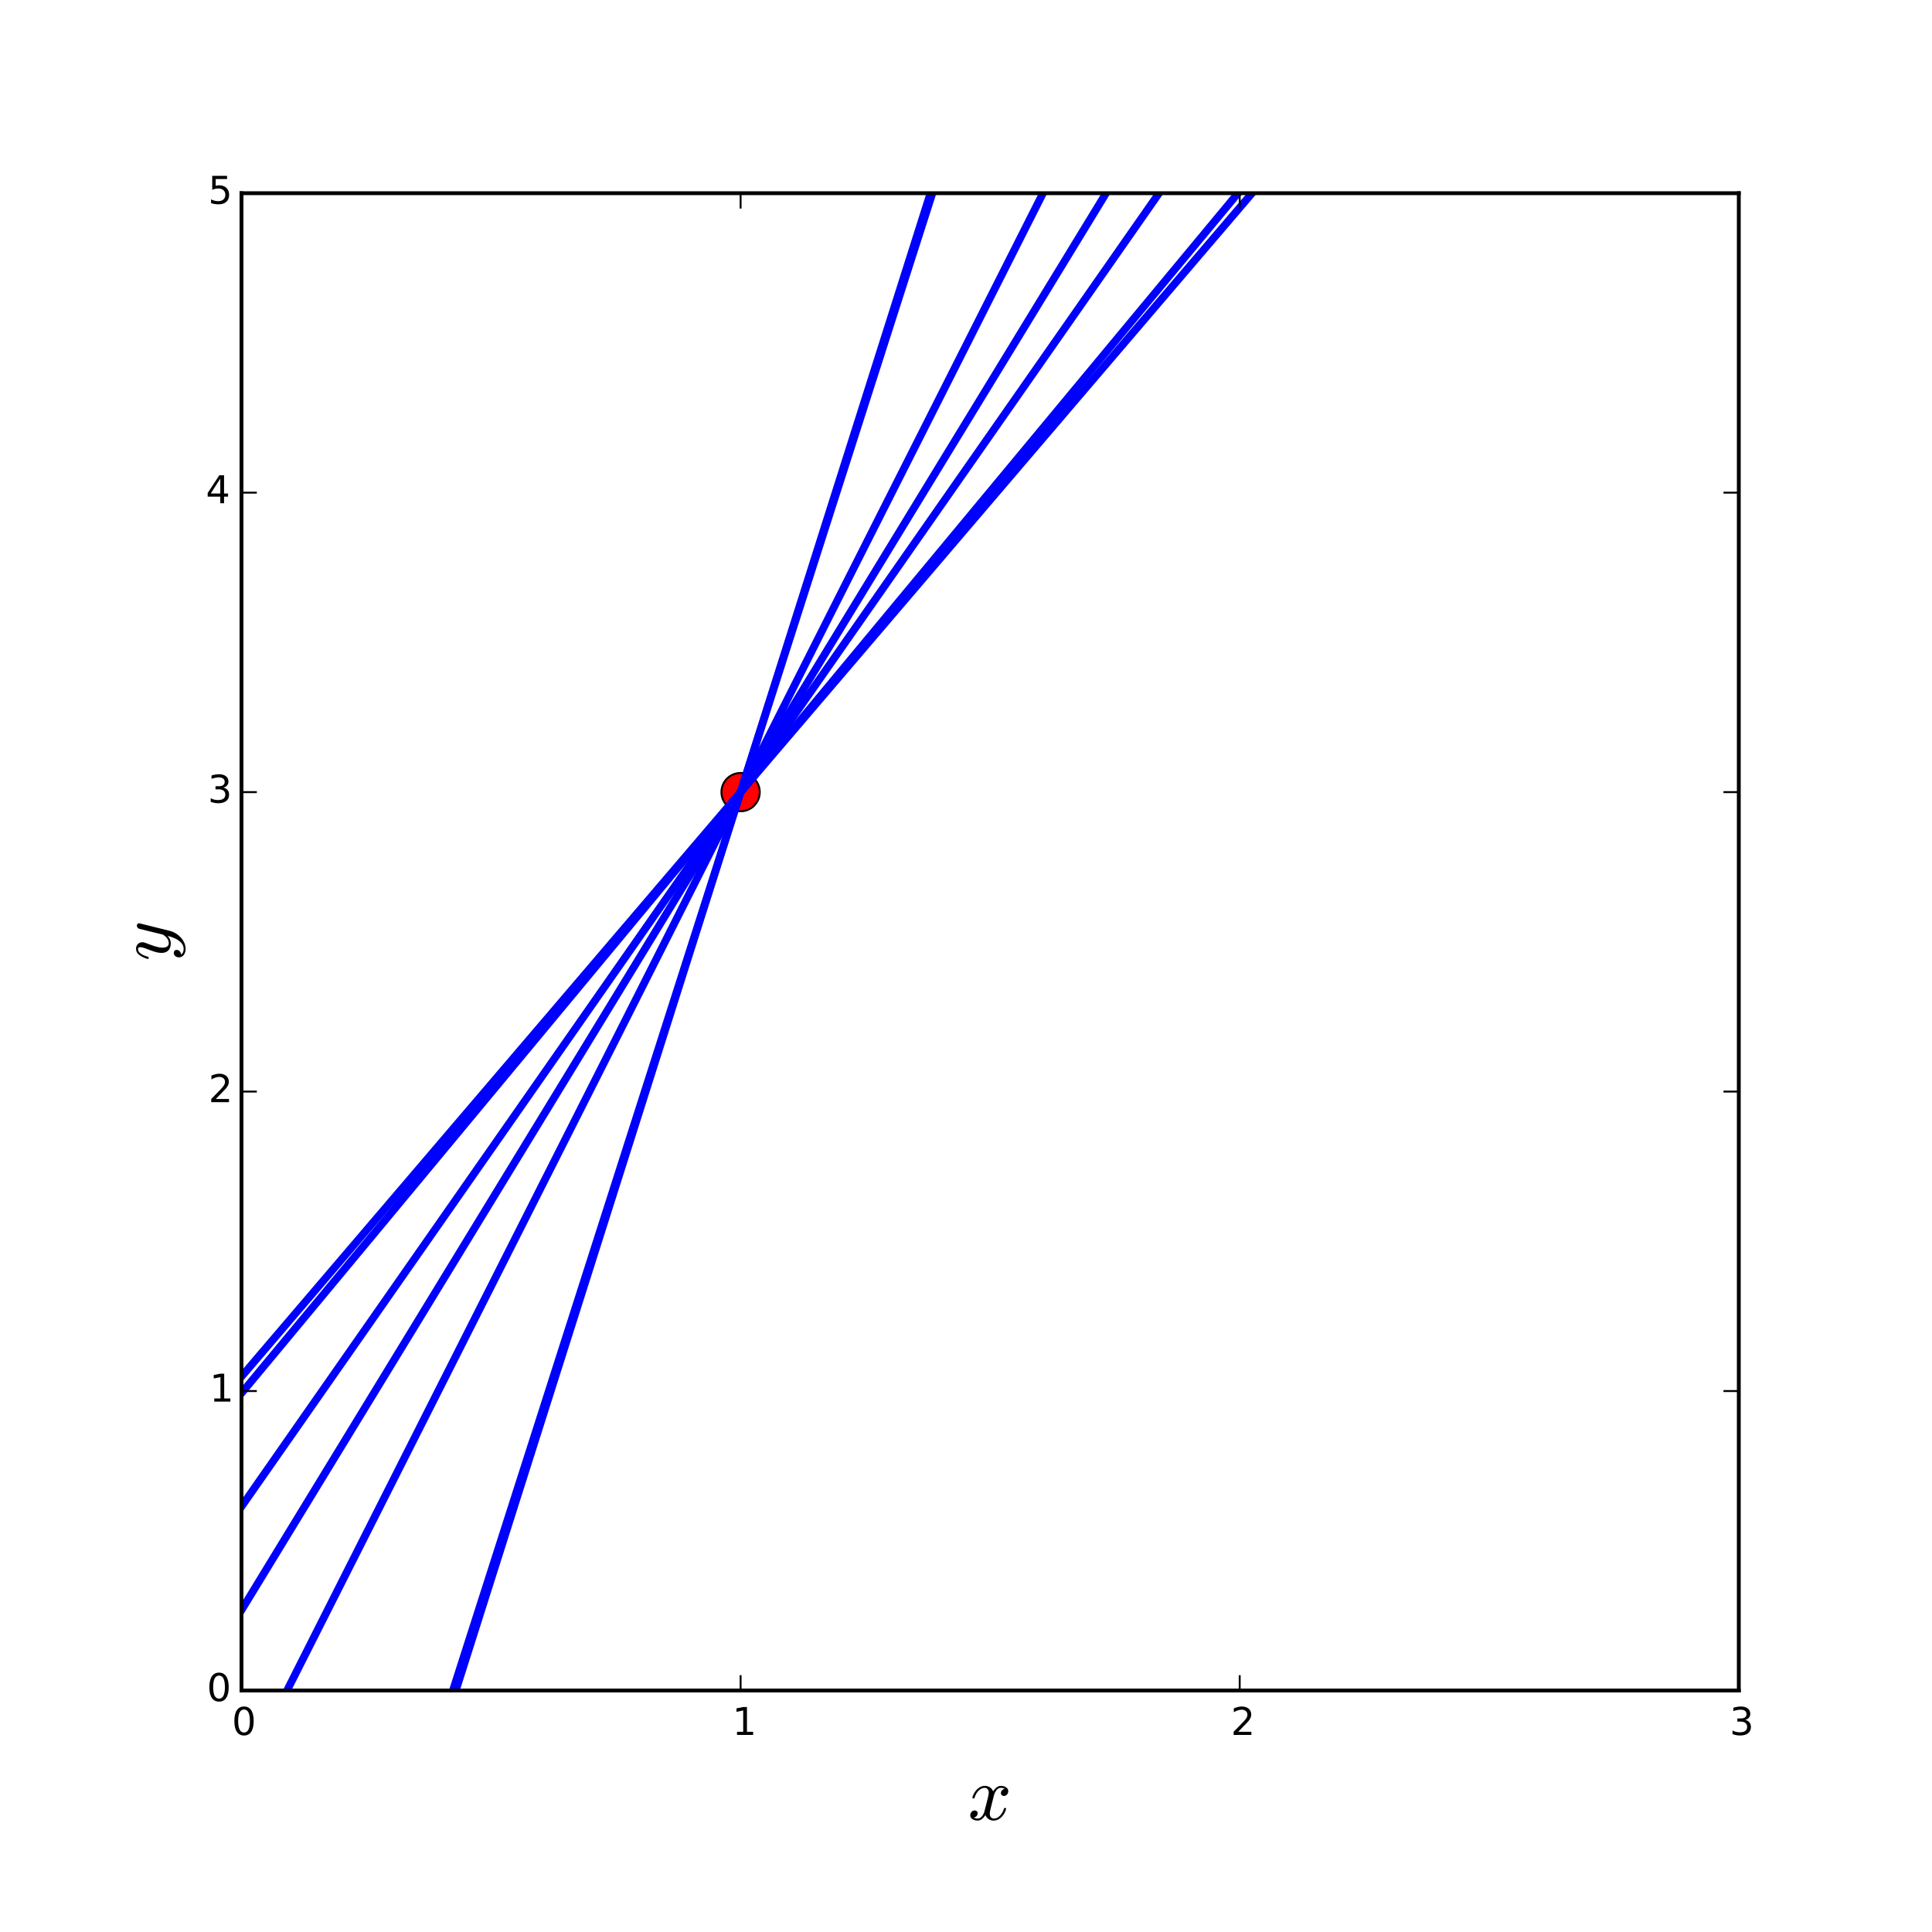
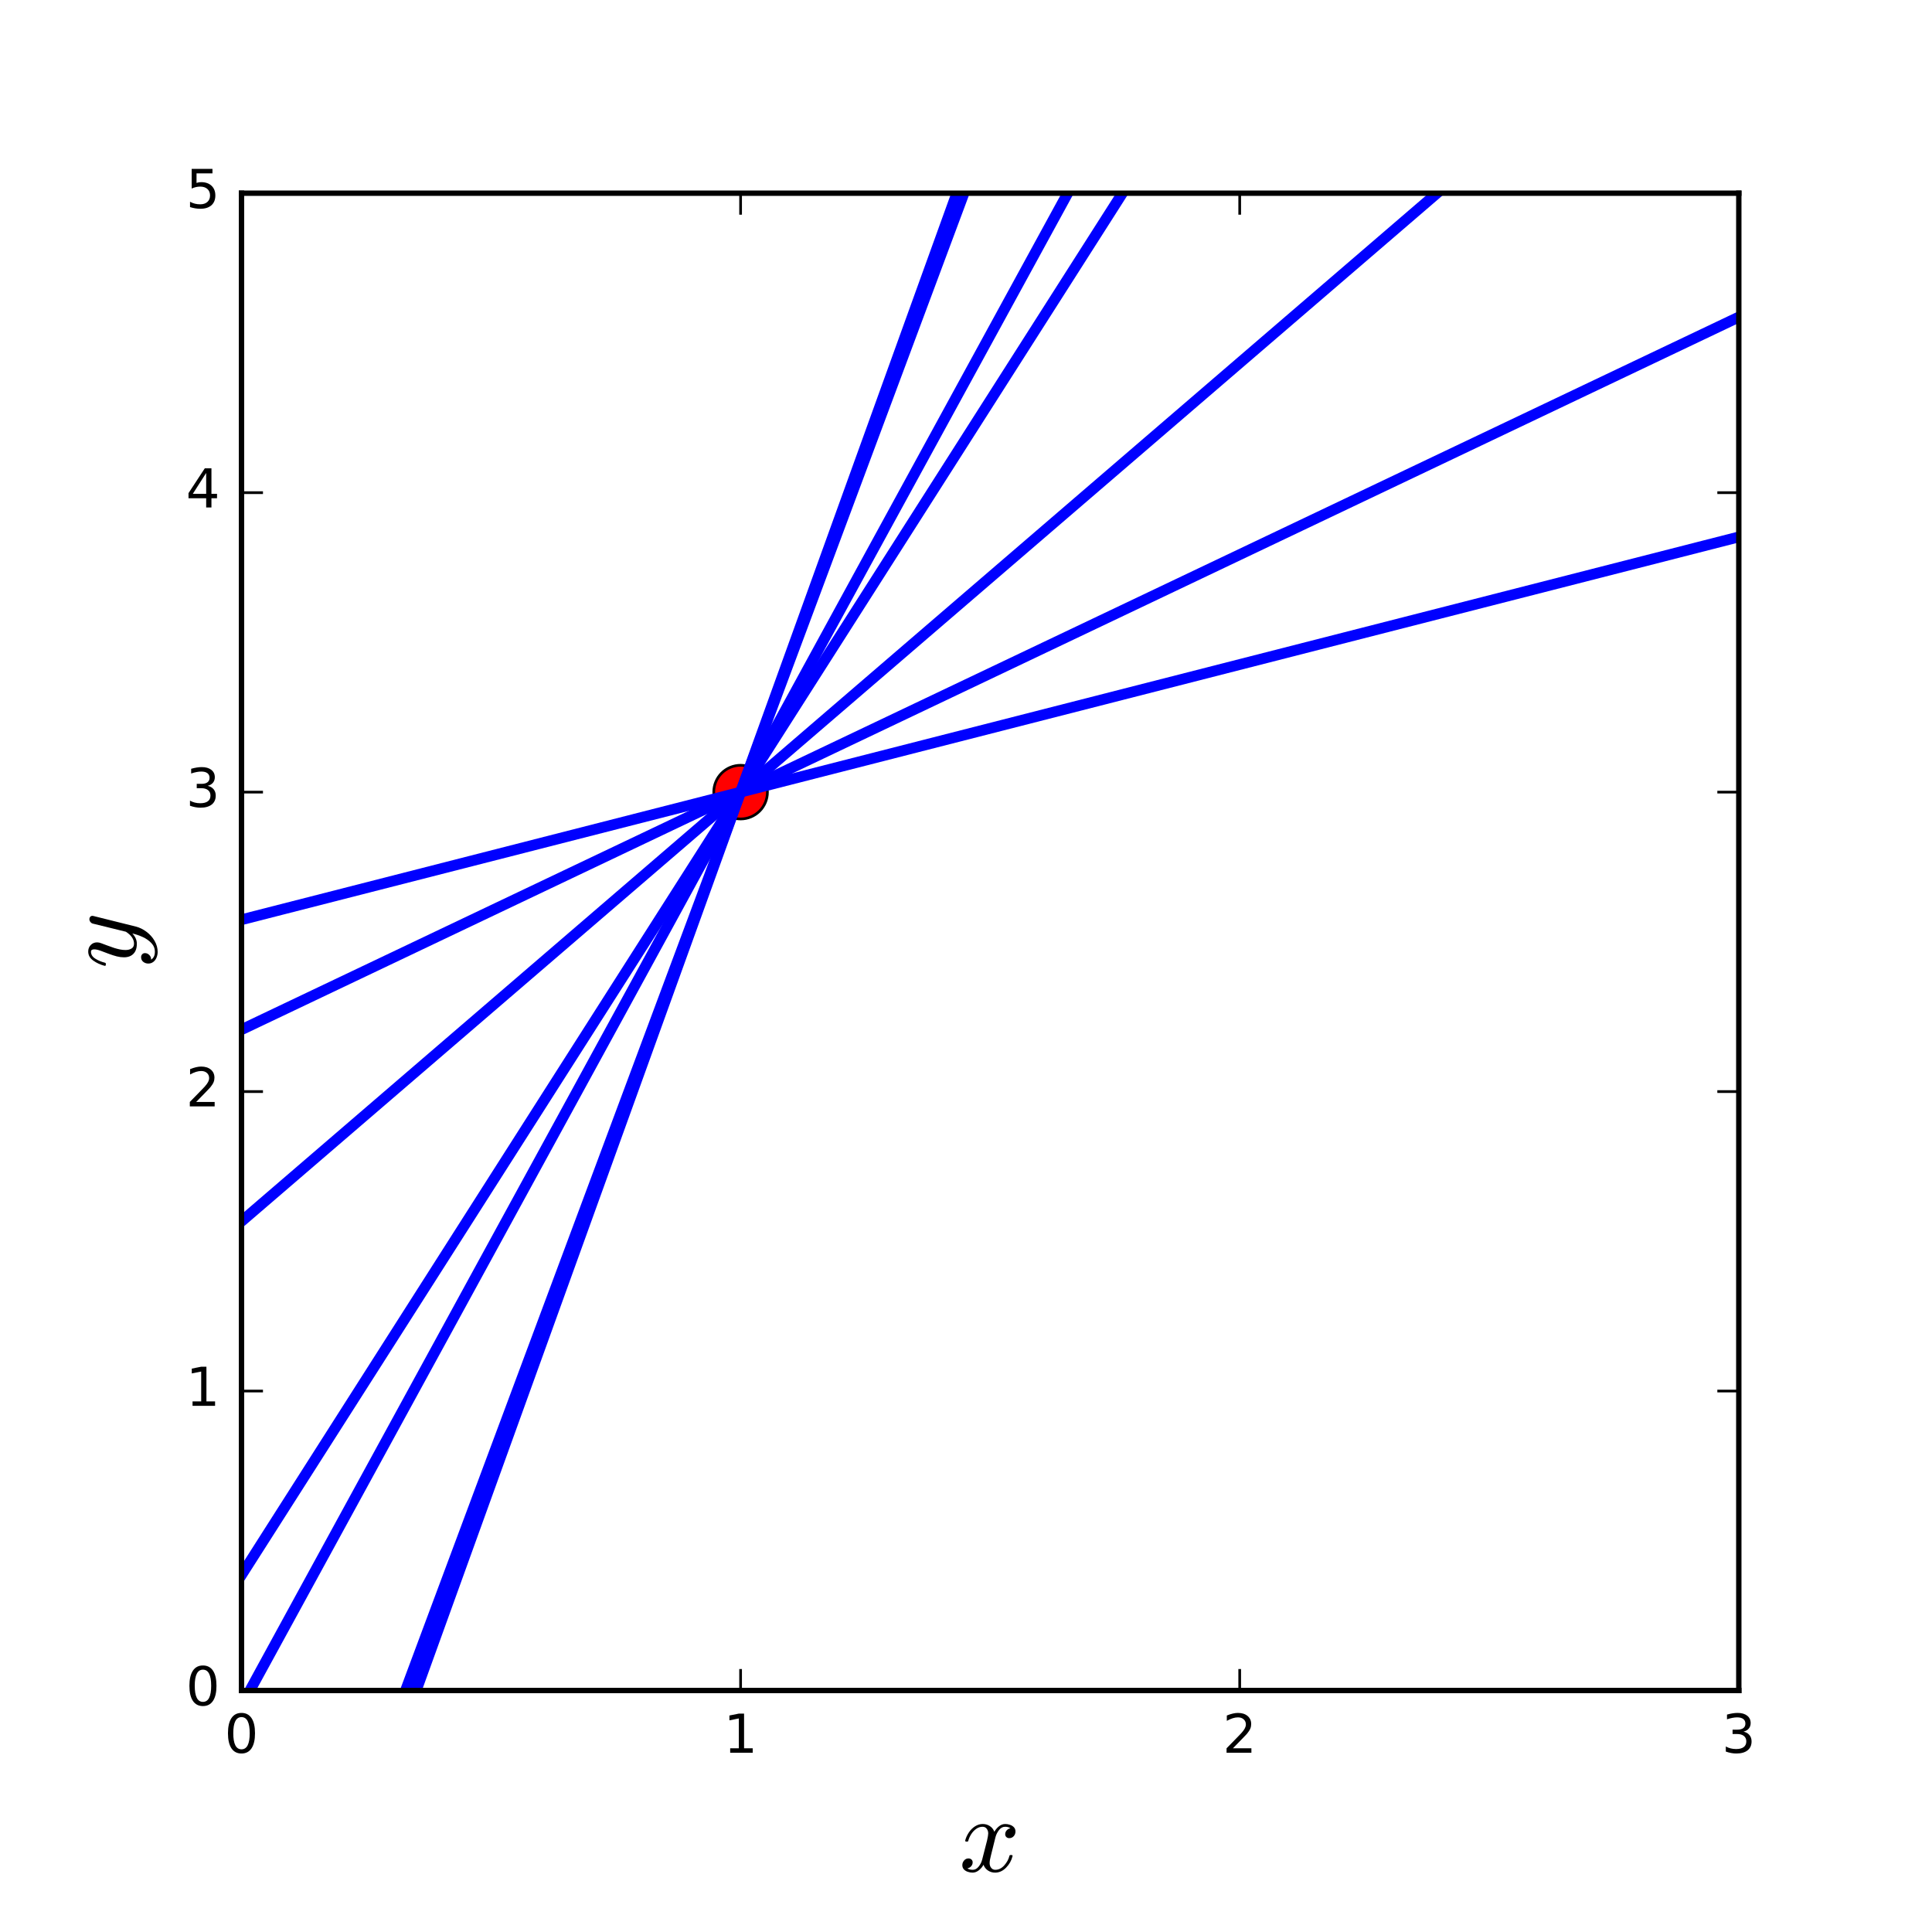
- <svg xmlns="http://www.w3.org/2000/svg" xmlns:xlink="http://www.w3.org/1999/xlink" height="504pt" version="1.1" viewBox="0 0 504 504" width="504pt">
+ <svg xmlns="http://www.w3.org/2000/svg" xmlns:xlink="http://www.w3.org/1999/xlink" height="360pt" version="1.1" viewBox="0 0 360 360" width="360pt">
  <defs>
    <style type="text/css">
- *{stroke-linecap:butt;stroke-linejoin:round;}
+ *{stroke-linecap:butt;stroke-linejoin:round;stroke-miterlimit:100000;}
  </style>
  </defs>
  <g id="figure_1">
    <g id="patch_1">
-       <path d=" M0 504 L504 504 L504 0 L0 0 z " style="fill:#ffffff;" />
+       <path d="M 0 360  L 360 360  L 360 0  L 0 0  z " style="fill:#ffffff;" />
    </g>
    <g id="axes_1">
      <g id="patch_2">
-         <path d=" M63 441 L453.6 441 L453.6 50.4 L63 50.4 z " style="fill:#ffffff;" />
+         <path d="M 45 315  L 324 315  L 324 36  L 45 36  z " style="fill:#ffffff;" />
      </g>
      <g id="line2d_1">
        <defs>
-           <path d=" M0 5 C1.326 5 2.598 4.473 3.536 3.536 C4.473 2.598 5 1.326 5 0 C5 -1.326 4.473 -2.598 3.536 -3.536 C2.598 -4.473 1.326 -5 0 -5 C-1.326 -5 -2.598 -4.473 -3.536 -3.536 C-4.473 -2.598 -5 -1.326 -5 0 C-5 1.326 -4.473 2.598 -3.536 3.536 C-2.598 4.473 -1.326 5 0 5 z " id="m8056b39326" style="stroke:#000000;stroke-width:0.5;" />
+           <path d="M 0 5  C 1.326 5 2.598 4.473 3.536 3.536  C 4.473 2.598 5 1.326 5 0  C 5 -1.326 4.473 -2.598 3.536 -3.536  C 2.598 -4.473 1.326 -5 0 -5  C -1.326 -5 -2.598 -4.473 -3.536 -3.536  C -4.473 -2.598 -5 -1.326 -5 0  C -5 1.326 -4.473 2.598 -3.536 3.536  C -2.598 4.473 -1.326 5 0 5  z " id="m35dc289d24" style="stroke:#000000;stroke-width:0.5;" />
        </defs>
-         <g clip-path="url(#p41d7ee9abc)">
-           <use style="fill:#ff0000;stroke:#000000;stroke-width:0.5;" x="193.2" xlink:href="#m8056b39326" y="206.64" />
+         <g clip-path="url(#peda8dfce49)">
+           <use style="fill:#ff0000;stroke:#000000;stroke-width:0.5;" x="138.0" xlink:href="#m35dc289d24" y="147.6" />
        </g>
      </g>
      <g id="line2d_2">
-         <path clip-path="url(#p41d7ee9abc)" d=" M63 420.02 L319.898 -1" style="fill:none;stroke:#0000ff;stroke-linecap:square;stroke-width:2;" />
+         <path clip-path="url(#peda8dfce49)" d="M 45 396.933  M 58.403 361  L 193.427 -1  " style="fill:none;stroke:#0000ff;stroke-linecap:square;stroke-width:2.0;" />
      </g>
      <g id="line2d_3">
-         <path clip-path="url(#p41d7ee9abc)" d=" M63 359.109 L370.513 -1" style="fill:none;stroke:#0000ff;stroke-linecap:square;stroke-width:2;" />
+         <path clip-path="url(#peda8dfce49)" d="M 45 171.375  L 324 100.05  " style="fill:none;stroke:#0000ff;stroke-linecap:square;stroke-width:2.0;" />
      </g>
      <g id="line2d_4">
-         <path clip-path="url(#p41d7ee9abc)" d=" M63 617.377 M98.623 505 L259.02 -1" style="fill:none;stroke:#0000ff;stroke-linecap:square;stroke-width:2;" />
+         <path clip-path="url(#peda8dfce49)" d="M 45 191.86  L 324 59.081  " style="fill:none;stroke:#0000ff;stroke-linecap:square;stroke-width:2.0;" />
      </g>
      <g id="line2d_5">
-         <path clip-path="url(#p41d7ee9abc)" d=" M63 363.427 L365.63 -1" style="fill:none;stroke:#0000ff;stroke-linecap:square;stroke-width:2;" />
+         <path clip-path="url(#peda8dfce49)" d="M 45 405.157  M 60.944 361  L 191.657 -1  " style="fill:none;stroke:#0000ff;stroke-linecap:square;stroke-width:2.0;" />
      </g>
      <g id="line2d_6">
-         <path clip-path="url(#p41d7ee9abc)" d=" M63 393.004 L338.264 -1" style="fill:none;stroke:#0000ff;stroke-linecap:square;stroke-width:2;" />
+         <path clip-path="url(#peda8dfce49)" d="M 45 317.863  L 219.167 -1  " style="fill:none;stroke:#0000ff;stroke-linecap:square;stroke-width:2.0;" />
      </g>
      <g id="line2d_7">
-         <path clip-path="url(#p41d7ee9abc)" d=" M63 464.53 L298.03 -1" style="fill:none;stroke:#0000ff;stroke-linecap:square;stroke-width:2;" />
+         <path clip-path="url(#peda8dfce49)" d="M 45 227.583  L 310.783 -1  " style="fill:none;stroke:#0000ff;stroke-linecap:square;stroke-width:2.0;" />
      </g>
      <g id="line2d_8">
-         <path clip-path="url(#p41d7ee9abc)" d=" M63 613.218 M97.655 505 L259.693 -1" style="fill:none;stroke:#0000ff;stroke-linecap:square;stroke-width:2;" />
+         <path clip-path="url(#peda8dfce49)" d="M 45 293.48  L 232.734 -1  " style="fill:none;stroke:#0000ff;stroke-linecap:square;stroke-width:2.0;" />
      </g>
      <g id="patch_3">
-         <path d=" M63 441 L63 50.4" style="fill:none;stroke:#000000;stroke-linecap:square;stroke-linejoin:miter;" />
+         <path d="M 45 315  L 324 315  " style="fill:none;stroke:#000000;stroke-linecap:square;stroke-linejoin:miter;" />
      </g>
      <g id="patch_4">
-         <path d=" M453.6 441 L453.6 50.4" style="fill:none;stroke:#000000;stroke-linecap:square;stroke-linejoin:miter;" />
+         <path d="M 45 36  L 324 36  " style="fill:none;stroke:#000000;stroke-linecap:square;stroke-linejoin:miter;" />
      </g>
      <g id="patch_5">
-         <path d=" M63 50.4 L453.6 50.4" style="fill:none;stroke:#000000;stroke-linecap:square;stroke-linejoin:miter;" />
+         <path d="M 45 315  L 45 36  " style="fill:none;stroke:#000000;stroke-linecap:square;stroke-linejoin:miter;" />
      </g>
      <g id="patch_6">
-         <path d=" M63 441 L453.6 441" style="fill:none;stroke:#000000;stroke-linecap:square;stroke-linejoin:miter;" />
+         <path d="M 324 315  L 324 36  " style="fill:none;stroke:#000000;stroke-linecap:square;stroke-linejoin:miter;" />
      </g>
      <g id="matplotlib.axis_1">
        <g id="xtick_1">
          <g id="line2d_9">
            <defs>
-               <path d=" M0 0 L0 -4" id="mc7db9fdffb" style="stroke:#000000;stroke-width:0.5;" />
-             </defs>
-             <g>
-               <use style="stroke:#000000;stroke-width:0.5;" x="63.0" xlink:href="#mc7db9fdffb" y="441.0" />
+               <path d="M 0 0  L 0 -4  " id="mbe67d0f584" style="stroke:#000000;stroke-width:0.5;" />
+             </defs>
+             <g>
+               <use style="stroke:#000000;stroke-width:0.5;" x="45.0" xlink:href="#mbe67d0f584" y="315.0" />
            </g>
          </g>
          <g id="line2d_10">
            <defs>
-               <path d=" M0 0 L0 4" id="m5a7d422ac3" style="stroke:#000000;stroke-width:0.5;" />
-             </defs>
-             <g>
-               <use style="stroke:#000000;stroke-width:0.5;" x="63.0" xlink:href="#m5a7d422ac3" y="50.4" />
+               <path d="M 0 0  L 0 4  " id="m73b41f6426" style="stroke:#000000;stroke-width:0.5;" />
+             </defs>
+             <g>
+               <use style="stroke:#000000;stroke-width:0.5;" x="45.0" xlink:href="#m73b41f6426" y="36.0" />
            </g>
          </g>
          <g id="text_1">
            <defs>
-               <path d=" M31.781 66.406 Q24.172 66.406 20.328 58.906 Q16.5 51.422 16.5 36.375 Q16.5 21.391 20.328 13.891 Q24.172 6.391 31.781 6.391 Q39.453 6.391 43.281 13.891 Q47.125 21.391 47.125 36.375 Q47.125 51.422 43.281 58.906 Q39.453 66.406 31.781 66.406 M31.781 74.219 Q44.047 74.219 50.516 64.516 Q56.984 54.828 56.984 36.375 Q56.984 17.969 50.516 8.266 Q44.047 -1.422 31.781 -1.422 Q19.531 -1.422 13.062 8.266 Q6.594 17.969 6.594 36.375 Q6.594 54.828 13.062 64.516 Q19.531 74.219 31.781 74.219" id="BitstreamVeraSans-Roman-30" />
-             </defs>
-             <g transform="translate(60.48047 452.5984)scale(0.1 -0.1)">
+               <path d="M 31.781 66.406  Q 24.172 66.406 20.328 58.906  Q 16.5 51.422 16.5 36.375  Q 16.5 21.391 20.328 13.891  Q 24.172 6.391 31.781 6.391  Q 39.453 6.391 43.281 13.891  Q 47.125 21.391 47.125 36.375  Q 47.125 51.422 43.281 58.906  Q 39.453 66.406 31.781 66.406  M 31.781 74.219  Q 44.047 74.219 50.516 64.516  Q 56.984 54.828 56.984 36.375  Q 56.984 17.969 50.516 8.266  Q 44.047 -1.422 31.781 -1.422  Q 19.531 -1.422 13.062 8.266  Q 6.594 17.969 6.594 36.375  Q 6.594 54.828 13.062 64.516  Q 19.531 74.219 31.781 74.219  " id="BitstreamVeraSans-Roman-30" />
+             </defs>
+             <g transform="translate(41.81875 326.5984)scale(0.1 -0.1)">
              <use xlink:href="#BitstreamVeraSans-Roman-30" />
            </g>
          </g>
        </g>
        <g id="xtick_2">
          <g id="line2d_11">
            <g>
-               <use style="stroke:#000000;stroke-width:0.5;" x="193.2" xlink:href="#mc7db9fdffb" y="441.0" />
+               <use style="stroke:#000000;stroke-width:0.5;" x="138.0" xlink:href="#mbe67d0f584" y="315.0" />
            </g>
          </g>
          <g id="line2d_12">
            <g>
-               <use style="stroke:#000000;stroke-width:0.5;" x="193.2" xlink:href="#m5a7d422ac3" y="50.4" />
+               <use style="stroke:#000000;stroke-width:0.5;" x="138.0" xlink:href="#m73b41f6426" y="36.0" />
            </g>
          </g>
          <g id="text_2">
            <defs>
-               <path d=" M12.406 8.297 L28.516 8.297 L28.516 63.922 L10.984 60.406 L10.984 69.391 L28.422 72.906 L38.281 72.906 L38.281 8.297 L54.391 8.297 L54.391 0 L12.406 0 z " id="BitstreamVeraSans-Roman-31" />
-             </defs>
-             <g transform="translate(191.0297 452.5984)scale(0.1 -0.1)">
+               <path d="M 12.406 8.297  L 28.516 8.297  L 28.516 63.922  L 10.984 60.406  L 10.984 69.391  L 28.422 72.906  L 38.281 72.906  L 38.281 8.297  L 54.391 8.297  L 54.391 0  L 12.406 0  z " id="BitstreamVeraSans-Roman-31" />
+             </defs>
+             <g transform="translate(134.8187 326.5984)scale(0.1 -0.1)">
              <use xlink:href="#BitstreamVeraSans-Roman-31" />
            </g>
          </g>
        </g>
        <g id="xtick_3">
          <g id="line2d_13">
            <g>
-               <use style="stroke:#000000;stroke-width:0.5;" x="323.4" xlink:href="#mc7db9fdffb" y="441.0" />
+               <use style="stroke:#000000;stroke-width:0.5;" x="231.0" xlink:href="#mbe67d0f584" y="315.0" />
            </g>
          </g>
          <g id="line2d_14">
            <g>
-               <use style="stroke:#000000;stroke-width:0.5;" x="323.4" xlink:href="#m5a7d422ac3" y="50.4" />
+               <use style="stroke:#000000;stroke-width:0.5;" x="231.0" xlink:href="#m73b41f6426" y="36.0" />
            </g>
          </g>
          <g id="text_3">
            <defs>
-               <path d=" M19.188 8.297 L53.609 8.297 L53.609 0 L7.328 0 L7.328 8.297 Q12.938 14.109 22.625 23.891 Q32.328 33.688 34.812 36.531 Q39.547 41.844 41.422 45.531 Q43.312 49.219 43.312 52.781 Q43.312 58.594 39.234 62.25 Q35.156 65.922 28.609 65.922 Q23.969 65.922 18.812 64.312 Q13.672 62.703 7.812 59.422 L7.812 69.391 Q13.766 71.781 18.938 73 Q24.125 74.219 28.422 74.219 Q39.75 74.219 46.484 68.547 Q53.219 62.891 53.219 53.422 Q53.219 48.922 51.531 44.891 Q49.859 40.875 45.406 35.406 Q44.188 33.984 37.641 27.219 Q31.109 20.453 19.188 8.297" id="BitstreamVeraSans-Roman-32" />
-             </defs>
-             <g transform="translate(321.0859 452.5984)scale(0.1 -0.1)">
+               <path d="M 19.188 8.297  L 53.609 8.297  L 53.609 0  L 7.328 0  L 7.328 8.297  Q 12.938 14.109 22.625 23.891  Q 32.328 33.688 34.812 36.531  Q 39.547 41.844 41.422 45.531  Q 43.312 49.219 43.312 52.781  Q 43.312 58.594 39.234 62.25  Q 35.156 65.922 28.609 65.922  Q 23.969 65.922 18.812 64.312  Q 13.672 62.703 7.812 59.422  L 7.812 69.391  Q 13.766 71.781 18.938 73  Q 24.125 74.219 28.422 74.219  Q 39.75 74.219 46.484 68.547  Q 53.219 62.891 53.219 53.422  Q 53.219 48.922 51.531 44.891  Q 49.859 40.875 45.406 35.406  Q 44.188 33.984 37.641 27.219  Q 31.109 20.453 19.188 8.297  " id="BitstreamVeraSans-Roman-32" />
+             </defs>
+             <g transform="translate(227.8187 326.5984)scale(0.1 -0.1)">
              <use xlink:href="#BitstreamVeraSans-Roman-32" />
            </g>
          </g>
        </g>
        <g id="xtick_4">
          <g id="line2d_15">
            <g>
-               <use style="stroke:#000000;stroke-width:0.5;" x="453.6" xlink:href="#mc7db9fdffb" y="441.0" />
+               <use style="stroke:#000000;stroke-width:0.5;" x="324.0" xlink:href="#mbe67d0f584" y="315.0" />
            </g>
          </g>
          <g id="line2d_16">
            <g>
-               <use style="stroke:#000000;stroke-width:0.5;" x="453.6" xlink:href="#m5a7d422ac3" y="50.4" />
+               <use style="stroke:#000000;stroke-width:0.5;" x="324.0" xlink:href="#m73b41f6426" y="36.0" />
            </g>
          </g>
          <g id="text_4">
            <defs>
-               <path d=" M40.578 39.312 Q47.656 37.797 51.625 33 Q55.609 28.219 55.609 21.188 Q55.609 10.406 48.188 4.484 Q40.766 -1.422 27.094 -1.422 Q22.516 -1.422 17.656 -0.516 Q12.797 0.391 7.625 2.203 L7.625 11.719 Q11.719 9.328 16.594 8.109 Q21.484 6.891 26.812 6.891 Q36.078 6.891 40.938 10.547 Q45.797 14.203 45.797 21.188 Q45.797 27.641 41.281 31.266 Q36.766 34.906 28.719 34.906 L20.219 34.906 L20.219 43.016 L29.109 43.016 Q36.375 43.016 40.234 45.922 Q44.094 48.828 44.094 54.297 Q44.094 59.906 40.109 62.906 Q36.141 65.922 28.719 65.922 Q24.656 65.922 20.016 65.031 Q15.375 64.156 9.812 62.312 L9.812 71.094 Q15.438 72.656 20.344 73.438 Q25.25 74.219 29.594 74.219 Q40.828 74.219 47.359 69.109 Q53.906 64.016 53.906 55.328 Q53.906 49.266 50.438 45.094 Q46.969 40.922 40.578 39.312" id="BitstreamVeraSans-Roman-33" />
-             </defs>
-             <g transform="translate(451.2008 452.5984)scale(0.1 -0.1)">
+               <path d="M 40.578 39.312  Q 47.656 37.797 51.625 33  Q 55.609 28.219 55.609 21.188  Q 55.609 10.406 48.188 4.484  Q 40.766 -1.422 27.094 -1.422  Q 22.516 -1.422 17.656 -0.516  Q 12.797 0.391 7.625 2.203  L 7.625 11.719  Q 11.719 9.328 16.594 8.109  Q 21.484 6.891 26.812 6.891  Q 36.078 6.891 40.938 10.547  Q 45.797 14.203 45.797 21.188  Q 45.797 27.641 41.281 31.266  Q 36.766 34.906 28.719 34.906  L 20.219 34.906  L 20.219 43.016  L 29.109 43.016  Q 36.375 43.016 40.234 45.922  Q 44.094 48.828 44.094 54.297  Q 44.094 59.906 40.109 62.906  Q 36.141 65.922 28.719 65.922  Q 24.656 65.922 20.016 65.031  Q 15.375 64.156 9.812 62.312  L 9.812 71.094  Q 15.438 72.656 20.344 73.438  Q 25.25 74.219 29.594 74.219  Q 40.828 74.219 47.359 69.109  Q 53.906 64.016 53.906 55.328  Q 53.906 49.266 50.438 45.094  Q 46.969 40.922 40.578 39.312  " id="BitstreamVeraSans-Roman-33" />
+             </defs>
+             <g transform="translate(320.8188 326.5984)scale(0.1 -0.1)">
              <use xlink:href="#BitstreamVeraSans-Roman-33" />
            </g>
          </g>
        </g>
        <g id="text_5">
          <defs>
-             <path d=" M7.812 2.875 Q9.578 1.516 12.797 1.516 Q15.922 1.516 18.312 4.516 Q20.703 7.516 21.578 11.078 L26.125 28.812 Q27.203 33.641 27.203 35.406 Q27.203 37.891 25.812 39.75 Q24.422 41.609 21.922 41.609 Q18.75 41.609 15.969 39.625 Q13.188 37.641 11.281 34.594 Q9.375 31.547 8.594 28.422 Q8.406 27.781 7.812 27.781 L6.594 27.781 Q5.812 27.781 5.812 28.719 L5.812 29 Q6.781 32.719 9.125 36.25 Q11.469 39.797 14.859 41.984 Q18.266 44.188 22.125 44.188 Q25.781 44.188 28.734 42.234 Q31.688 40.281 32.906 36.922 Q34.625 39.984 37.281 42.078 Q39.938 44.188 43.109 44.188 Q45.266 44.188 47.5 43.422 Q49.75 42.672 51.172 41.109 Q52.594 39.547 52.594 37.203 Q52.594 34.672 50.953 32.828 Q49.312 31 46.781 31 Q45.172 31 44.094 32.031 Q43.016 33.062 43.016 34.625 Q43.016 36.719 44.453 38.297 Q45.906 39.891 47.906 40.188 Q46.094 41.609 42.922 41.609 Q39.703 41.609 37.328 38.625 Q34.969 35.641 33.984 31.984 L29.594 14.312 Q28.516 10.297 28.516 7.719 Q28.516 5.172 29.953 3.344 Q31.391 1.516 33.797 1.516 Q38.484 1.516 42.156 5.641 Q45.844 9.766 47.016 14.703 Q47.219 15.281 47.797 15.281 L49.031 15.281 Q49.422 15.281 49.656 15.016 Q49.906 14.75 49.906 14.406 Q49.906 14.312 49.812 14.109 Q48.391 8.156 43.844 3.516 Q39.312 -1.125 33.594 -1.125 Q29.938 -1.125 26.984 0.844 Q24.031 2.828 22.797 6.203 Q21.234 3.266 18.469 1.062 Q15.719 -1.125 12.594 -1.125 Q10.453 -1.125 8.172 -0.359 Q5.906 0.391 4.484 1.953 Q3.078 3.516 3.078 5.906 Q3.078 8.25 4.703 10.172 Q6.344 12.109 8.797 12.109 Q10.453 12.109 11.578 11.109 Q12.703 10.109 12.703 8.5 Q12.703 6.391 11.297 4.828 Q9.906 3.266 7.812 2.875" id="Cmmi10-78" />
+             <path d="M 7.812 2.875  Q 9.578 1.516 12.797 1.516  Q 15.922 1.516 18.312 4.516  Q 20.703 7.516 21.578 11.078  L 26.125 28.812  Q 27.203 33.641 27.203 35.406  Q 27.203 37.891 25.812 39.75  Q 24.422 41.609 21.922 41.609  Q 18.75 41.609 15.969 39.625  Q 13.188 37.641 11.281 34.594  Q 9.375 31.547 8.594 28.422  Q 8.406 27.781 7.812 27.781  L 6.594 27.781  Q 5.812 27.781 5.812 28.719  L 5.812 29  Q 6.781 32.719 9.125 36.25  Q 11.469 39.797 14.859 41.984  Q 18.266 44.188 22.125 44.188  Q 25.781 44.188 28.734 42.234  Q 31.688 40.281 32.906 36.922  Q 34.625 39.984 37.281 42.078  Q 39.938 44.188 43.109 44.188  Q 45.266 44.188 47.5 43.422  Q 49.75 42.672 51.172 41.109  Q 52.594 39.547 52.594 37.203  Q 52.594 34.672 50.953 32.828  Q 49.312 31 46.781 31  Q 45.172 31 44.094 32.031  Q 43.016 33.062 43.016 34.625  Q 43.016 36.719 44.453 38.297  Q 45.906 39.891 47.906 40.188  Q 46.094 41.609 42.922 41.609  Q 39.703 41.609 37.328 38.625  Q 34.969 35.641 33.984 31.984  L 29.594 14.312  Q 28.516 10.297 28.516 7.719  Q 28.516 5.172 29.953 3.344  Q 31.391 1.516 33.797 1.516  Q 38.484 1.516 42.156 5.641  Q 45.844 9.766 47.016 14.703  Q 47.219 15.281 47.797 15.281  L 49.031 15.281  Q 49.422 15.281 49.656 15.016  Q 49.906 14.75 49.906 14.406  Q 49.906 14.312 49.812 14.109  Q 48.391 8.156 43.844 3.516  Q 39.312 -1.125 33.594 -1.125  Q 29.938 -1.125 26.984 0.844  Q 24.031 2.828 22.797 6.203  Q 21.234 3.266 18.469 1.062  Q 15.719 -1.125 12.594 -1.125  Q 10.453 -1.125 8.172 -0.359  Q 5.906 0.391 4.484 1.953  Q 3.078 3.516 3.078 5.906  Q 3.078 8.25 4.703 10.172  Q 6.344 12.109 8.797 12.109  Q 10.453 12.109 11.578 11.109  Q 12.703 10.109 12.703 8.5  Q 12.703 6.391 11.297 4.828  Q 9.906 3.266 7.812 2.875  " id="Cmmi10-78" />
          </defs>
-           <g transform="translate(252.5 474.875)scale(0.2 -0.2)">
+           <g transform="translate(178.7 348.875)scale(0.2 -0.2)">
            <use transform="translate(0.0 0.8125)" xlink:href="#Cmmi10-78" />
          </g>
        </g>
      </g>
      <g id="matplotlib.axis_2">
        <g id="ytick_1">
          <g id="line2d_17">
            <defs>
-               <path d=" M0 0 L4 0" id="md7965d1ba0" style="stroke:#000000;stroke-width:0.5;" />
-             </defs>
-             <g>
-               <use style="stroke:#000000;stroke-width:0.5;" x="63.0" xlink:href="#md7965d1ba0" y="441.0" />
+               <path d="M 0 0  L 4 0  " id="m03eb0301f1" style="stroke:#000000;stroke-width:0.5;" />
+             </defs>
+             <g>
+               <use style="stroke:#000000;stroke-width:0.5;" x="45.0" xlink:href="#m03eb0301f1" y="315.0" />
            </g>
          </g>
          <g id="line2d_18">
            <defs>
-               <path d=" M0 0 L-4 0" id="md9a1c1a7cd" style="stroke:#000000;stroke-width:0.5;" />
-             </defs>
-             <g>
-               <use style="stroke:#000000;stroke-width:0.5;" x="453.6" xlink:href="#md9a1c1a7cd" y="441.0" />
+               <path d="M 0 0  L -4 0  " id="m376f08244e" style="stroke:#000000;stroke-width:0.5;" />
+             </defs>
+             <g>
+               <use style="stroke:#000000;stroke-width:0.5;" x="324.0" xlink:href="#m376f08244e" y="315.0" />
            </g>
          </g>
          <g id="text_6">
-             <g transform="translate(53.96094 443.7594)scale(0.1 -0.1)">
+             <g transform="translate(34.6375 317.7594)scale(0.1 -0.1)">
              <use xlink:href="#BitstreamVeraSans-Roman-30" />
            </g>
          </g>
        </g>
        <g id="ytick_2">
          <g id="line2d_19">
            <g>
-               <use style="stroke:#000000;stroke-width:0.5;" x="63.0" xlink:href="#md7965d1ba0" y="362.88" />
+               <use style="stroke:#000000;stroke-width:0.5;" x="45.0" xlink:href="#m03eb0301f1" y="259.2" />
            </g>
          </g>
          <g id="line2d_20">
            <g>
-               <use style="stroke:#000000;stroke-width:0.5;" x="453.6" xlink:href="#md9a1c1a7cd" y="362.88" />
+               <use style="stroke:#000000;stroke-width:0.5;" x="324.0" xlink:href="#m376f08244e" y="259.2" />
            </g>
          </g>
          <g id="text_7">
-             <g transform="translate(54.65937 365.6394)scale(0.1 -0.1)">
+             <g transform="translate(34.6375 261.9594)scale(0.1 -0.1)">
              <use xlink:href="#BitstreamVeraSans-Roman-31" />
            </g>
          </g>
        </g>
        <g id="ytick_3">
          <g id="line2d_21">
            <g>
-               <use style="stroke:#000000;stroke-width:0.5;" x="63.0" xlink:href="#md7965d1ba0" y="284.76" />
+               <use style="stroke:#000000;stroke-width:0.5;" x="45.0" xlink:href="#m03eb0301f1" y="203.4" />
            </g>
          </g>
          <g id="line2d_22">
            <g>
-               <use style="stroke:#000000;stroke-width:0.5;" x="453.6" xlink:href="#md9a1c1a7cd" y="284.76" />
+               <use style="stroke:#000000;stroke-width:0.5;" x="324.0" xlink:href="#m376f08244e" y="203.4" />
            </g>
          </g>
          <g id="text_8">
-             <g transform="translate(54.37188 287.5194)scale(0.1 -0.1)">
+             <g transform="translate(34.6375 206.1594)scale(0.1 -0.1)">
              <use xlink:href="#BitstreamVeraSans-Roman-32" />
            </g>
          </g>
        </g>
        <g id="ytick_4">
          <g id="line2d_23">
            <g>
-               <use style="stroke:#000000;stroke-width:0.5;" x="63.0" xlink:href="#md7965d1ba0" y="206.64" />
+               <use style="stroke:#000000;stroke-width:0.5;" x="45.0" xlink:href="#m03eb0301f1" y="147.6" />
            </g>
          </g>
          <g id="line2d_24">
            <g>
-               <use style="stroke:#000000;stroke-width:0.5;" x="453.6" xlink:href="#md9a1c1a7cd" y="206.64" />
+               <use style="stroke:#000000;stroke-width:0.5;" x="324.0" xlink:href="#m376f08244e" y="147.6" />
            </g>
          </g>
          <g id="text_9">
-             <g transform="translate(54.20156 209.3994)scale(0.1 -0.1)">
+             <g transform="translate(34.6375 150.3594)scale(0.1 -0.1)">
              <use xlink:href="#BitstreamVeraSans-Roman-33" />
            </g>
          </g>
        </g>
        <g id="ytick_5">
          <g id="line2d_25">
            <g>
-               <use style="stroke:#000000;stroke-width:0.5;" x="63.0" xlink:href="#md7965d1ba0" y="128.52" />
+               <use style="stroke:#000000;stroke-width:0.5;" x="45.0" xlink:href="#m03eb0301f1" y="91.8" />
            </g>
          </g>
          <g id="line2d_26">
            <g>
-               <use style="stroke:#000000;stroke-width:0.5;" x="453.6" xlink:href="#md9a1c1a7cd" y="128.52" />
+               <use style="stroke:#000000;stroke-width:0.5;" x="324.0" xlink:href="#m376f08244e" y="91.8" />
            </g>
          </g>
          <g id="text_10">
            <defs>
-               <path d=" M37.797 64.312 L12.891 25.391 L37.797 25.391 z  M35.203 72.906 L47.609 72.906 L47.609 25.391 L58.016 25.391 L58.016 17.188 L47.609 17.188 L47.609 0 L37.797 0 L37.797 17.188 L4.891 17.188 L4.891 26.703 z " id="BitstreamVeraSans-Roman-34" />
-             </defs>
-             <g transform="translate(53.6875 131.2794)scale(0.1 -0.1)">
+               <path d="M 37.797 64.312  L 12.891 25.391  L 37.797 25.391  z M 35.203 72.906  L 47.609 72.906  L 47.609 25.391  L 58.016 25.391  L 58.016 17.188  L 47.609 17.188  L 47.609 0  L 37.797 0  L 37.797 17.188  L 4.891 17.188  L 4.891 26.703  z " id="BitstreamVeraSans-Roman-34" />
+             </defs>
+             <g transform="translate(34.6375 94.55938)scale(0.1 -0.1)">
              <use xlink:href="#BitstreamVeraSans-Roman-34" />
            </g>
          </g>
        </g>
        <g id="ytick_6">
          <g id="line2d_27">
            <g>
-               <use style="stroke:#000000;stroke-width:0.5;" x="63.0" xlink:href="#md7965d1ba0" y="50.4" />
+               <use style="stroke:#000000;stroke-width:0.5;" x="45.0" xlink:href="#m03eb0301f1" y="36.0" />
            </g>
          </g>
          <g id="line2d_28">
            <g>
-               <use style="stroke:#000000;stroke-width:0.5;" x="453.6" xlink:href="#md9a1c1a7cd" y="50.4" />
+               <use style="stroke:#000000;stroke-width:0.5;" x="324.0" xlink:href="#m376f08244e" y="36.0" />
            </g>
          </g>
          <g id="text_11">
            <defs>
-               <path d=" M10.797 72.906 L49.516 72.906 L49.516 64.594 L19.828 64.594 L19.828 46.734 Q21.969 47.469 24.109 47.828 Q26.266 48.188 28.422 48.188 Q40.625 48.188 47.75 41.5 Q54.891 34.812 54.891 23.391 Q54.891 11.625 47.562 5.094 Q40.234 -1.422 26.906 -1.422 Q22.312 -1.422 17.547 -0.641 Q12.797 0.141 7.719 1.703 L7.719 11.625 Q12.109 9.234 16.797 8.062 Q21.484 6.891 26.703 6.891 Q35.156 6.891 40.078 11.328 Q45.016 15.766 45.016 23.391 Q45.016 31 40.078 35.438 Q35.156 39.891 26.703 39.891 Q22.75 39.891 18.812 39.016 Q14.891 38.141 10.797 36.281 z " id="BitstreamVeraSans-Roman-35" />
-             </defs>
-             <g transform="translate(54.28281 53.15937)scale(0.1 -0.1)">
+               <path d="M 10.797 72.906  L 49.516 72.906  L 49.516 64.594  L 19.828 64.594  L 19.828 46.734  Q 21.969 47.469 24.109 47.828  Q 26.266 48.188 28.422 48.188  Q 40.625 48.188 47.75 41.5  Q 54.891 34.812 54.891 23.391  Q 54.891 11.625 47.562 5.094  Q 40.234 -1.422 26.906 -1.422  Q 22.312 -1.422 17.547 -0.641  Q 12.797 0.141 7.719 1.703  L 7.719 11.625  Q 12.109 9.234 16.797 8.062  Q 21.484 6.891 26.703 6.891  Q 35.156 6.891 40.078 11.328  Q 45.016 15.766 45.016 23.391  Q 45.016 31 40.078 35.438  Q 35.156 39.891 26.703 39.891  Q 22.75 39.891 18.812 39.016  Q 14.891 38.141 10.797 36.281  z " id="BitstreamVeraSans-Roman-35" />
+             </defs>
+             <g transform="translate(34.6375 38.75937)scale(0.1 -0.1)">
              <use xlink:href="#BitstreamVeraSans-Roman-35" />
            </g>
          </g>
        </g>
        <g id="text_12">
          <defs>
-             <path d=" M8.406 -14.312 Q10.5 -17.922 15.719 -17.922 Q20.453 -17.922 23.922 -14.594 Q27.391 -11.281 29.516 -6.562 Q31.641 -1.859 32.812 3.078 Q28.375 -1.125 23.188 -1.125 Q19.234 -1.125 16.453 0.234 Q13.672 1.609 12.125 4.312 Q10.594 7.031 10.594 10.891 Q10.594 14.156 11.469 17.594 Q12.359 21.047 13.938 25.266 Q15.531 29.5 16.703 32.625 Q18.016 36.281 18.016 38.625 Q18.016 41.609 15.828 41.609 Q11.859 41.609 9.297 37.531 Q6.734 33.453 5.516 28.422 Q5.328 27.781 4.688 27.781 L3.516 27.781 Q2.688 27.781 2.688 28.719 L2.688 29 Q4.297 34.969 7.609 39.578 Q10.938 44.188 16.016 44.188 Q19.578 44.188 22.047 41.844 Q24.516 39.5 24.516 35.891 Q24.516 34.031 23.688 31.984 Q23.25 30.766 21.688 26.656 Q20.125 22.562 19.281 19.875 Q18.453 17.188 17.922 14.594 Q17.391 12.016 17.391 9.422 Q17.391 6.109 18.797 3.812 Q20.219 1.516 23.297 1.516 Q29.5 1.516 34.422 9.078 L42 39.891 Q42.328 41.219 43.547 42.156 Q44.781 43.109 46.188 43.109 Q47.406 43.109 48.312 42.328 Q49.219 41.547 49.219 40.281 Q49.219 39.703 49.125 39.5 L39.203 -0.297 Q37.891 -5.422 34.375 -10.109 Q30.859 -14.797 25.906 -17.656 Q20.953 -20.516 15.578 -20.516 Q12.984 -20.516 10.438 -19.5 Q7.906 -18.5 6.344 -16.5 Q4.781 -14.5 4.781 -11.812 Q4.781 -9.078 6.391 -7.078 Q8.016 -5.078 10.688 -5.078 Q12.312 -5.078 13.406 -6.078 Q14.5 -7.078 14.5 -8.688 Q14.5 -10.984 12.781 -12.688 Q11.078 -14.406 8.797 -14.406 Q8.688 -14.359 8.594 -14.328 Q8.5 -14.312 8.406 -14.312" id="Cmmi10-79" />
+             <path d="M 8.406 -14.312  Q 10.5 -17.922 15.719 -17.922  Q 20.453 -17.922 23.922 -14.594  Q 27.391 -11.281 29.516 -6.562  Q 31.641 -1.859 32.812 3.078  Q 28.375 -1.125 23.188 -1.125  Q 19.234 -1.125 16.453 0.234  Q 13.672 1.609 12.125 4.312  Q 10.594 7.031 10.594 10.891  Q 10.594 14.156 11.469 17.594  Q 12.359 21.047 13.938 25.266  Q 15.531 29.5 16.703 32.625  Q 18.016 36.281 18.016 38.625  Q 18.016 41.609 15.828 41.609  Q 11.859 41.609 9.297 37.531  Q 6.734 33.453 5.516 28.422  Q 5.328 27.781 4.688 27.781  L 3.516 27.781  Q 2.688 27.781 2.688 28.719  L 2.688 29  Q 4.297 34.969 7.609 39.578  Q 10.938 44.188 16.016 44.188  Q 19.578 44.188 22.047 41.844  Q 24.516 39.5 24.516 35.891  Q 24.516 34.031 23.688 31.984  Q 23.25 30.766 21.688 26.656  Q 20.125 22.562 19.281 19.875  Q 18.453 17.188 17.922 14.594  Q 17.391 12.016 17.391 9.422  Q 17.391 6.109 18.797 3.812  Q 20.219 1.516 23.297 1.516  Q 29.5 1.516 34.422 9.078  L 42 39.891  Q 42.328 41.219 43.547 42.156  Q 44.781 43.109 46.188 43.109  Q 47.406 43.109 48.312 42.328  Q 49.219 41.547 49.219 40.281  Q 49.219 39.703 49.125 39.5  L 39.203 -0.297  Q 37.891 -5.422 34.375 -10.109  Q 30.859 -14.797 25.906 -17.656  Q 20.953 -20.516 15.578 -20.516  Q 12.984 -20.516 10.438 -19.5  Q 7.906 -18.5 6.344 -16.5  Q 4.781 -14.5 4.781 -11.812  Q 4.781 -9.078 6.391 -7.078  Q 8.016 -5.078 10.688 -5.078  Q 12.312 -5.078 13.406 -6.078  Q 14.5 -7.078 14.5 -8.688  Q 14.5 -10.984 12.781 -12.688  Q 11.078 -14.406 8.797 -14.406  Q 8.688 -14.359 8.594 -14.328  Q 8.5 -14.312 8.406 -14.312  " id="Cmmi10-79" />
          </defs>
-           <g transform="translate(44.4875 250.7)rotate(-90.0)scale(0.2 -0.2)">
+           <g transform="translate(25.4375 180.5)rotate(-90.0)scale(0.2 -0.2)">
            <use transform="translate(0.0 0.8125)" xlink:href="#Cmmi10-79" />
          </g>
        </g>
      </g>
    </g>
  </g>
  <defs>
-     <clipPath id="p41d7ee9abc">
-       <rect height="390.6" width="390.6" x="63.0" y="50.4" />
+     <clipPath id="peda8dfce49">
+       <rect height="279.0" width="279.0" x="45.0" y="36.0" />
    </clipPath>
  </defs>
</svg>
